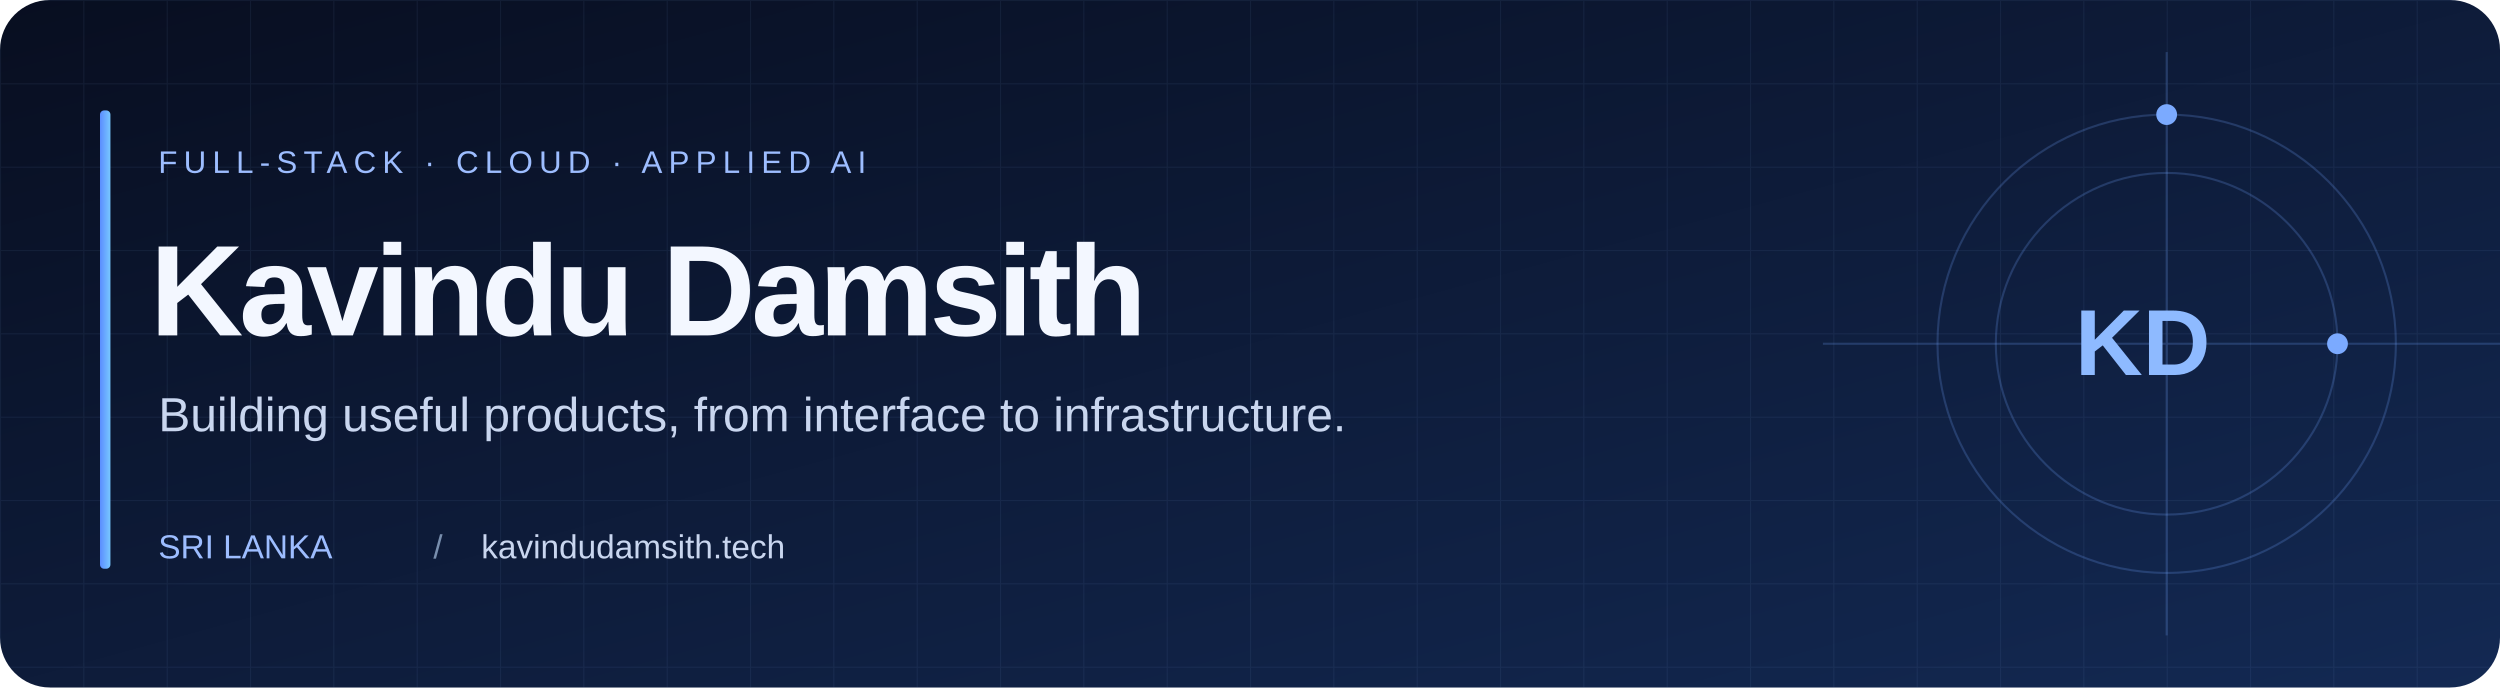
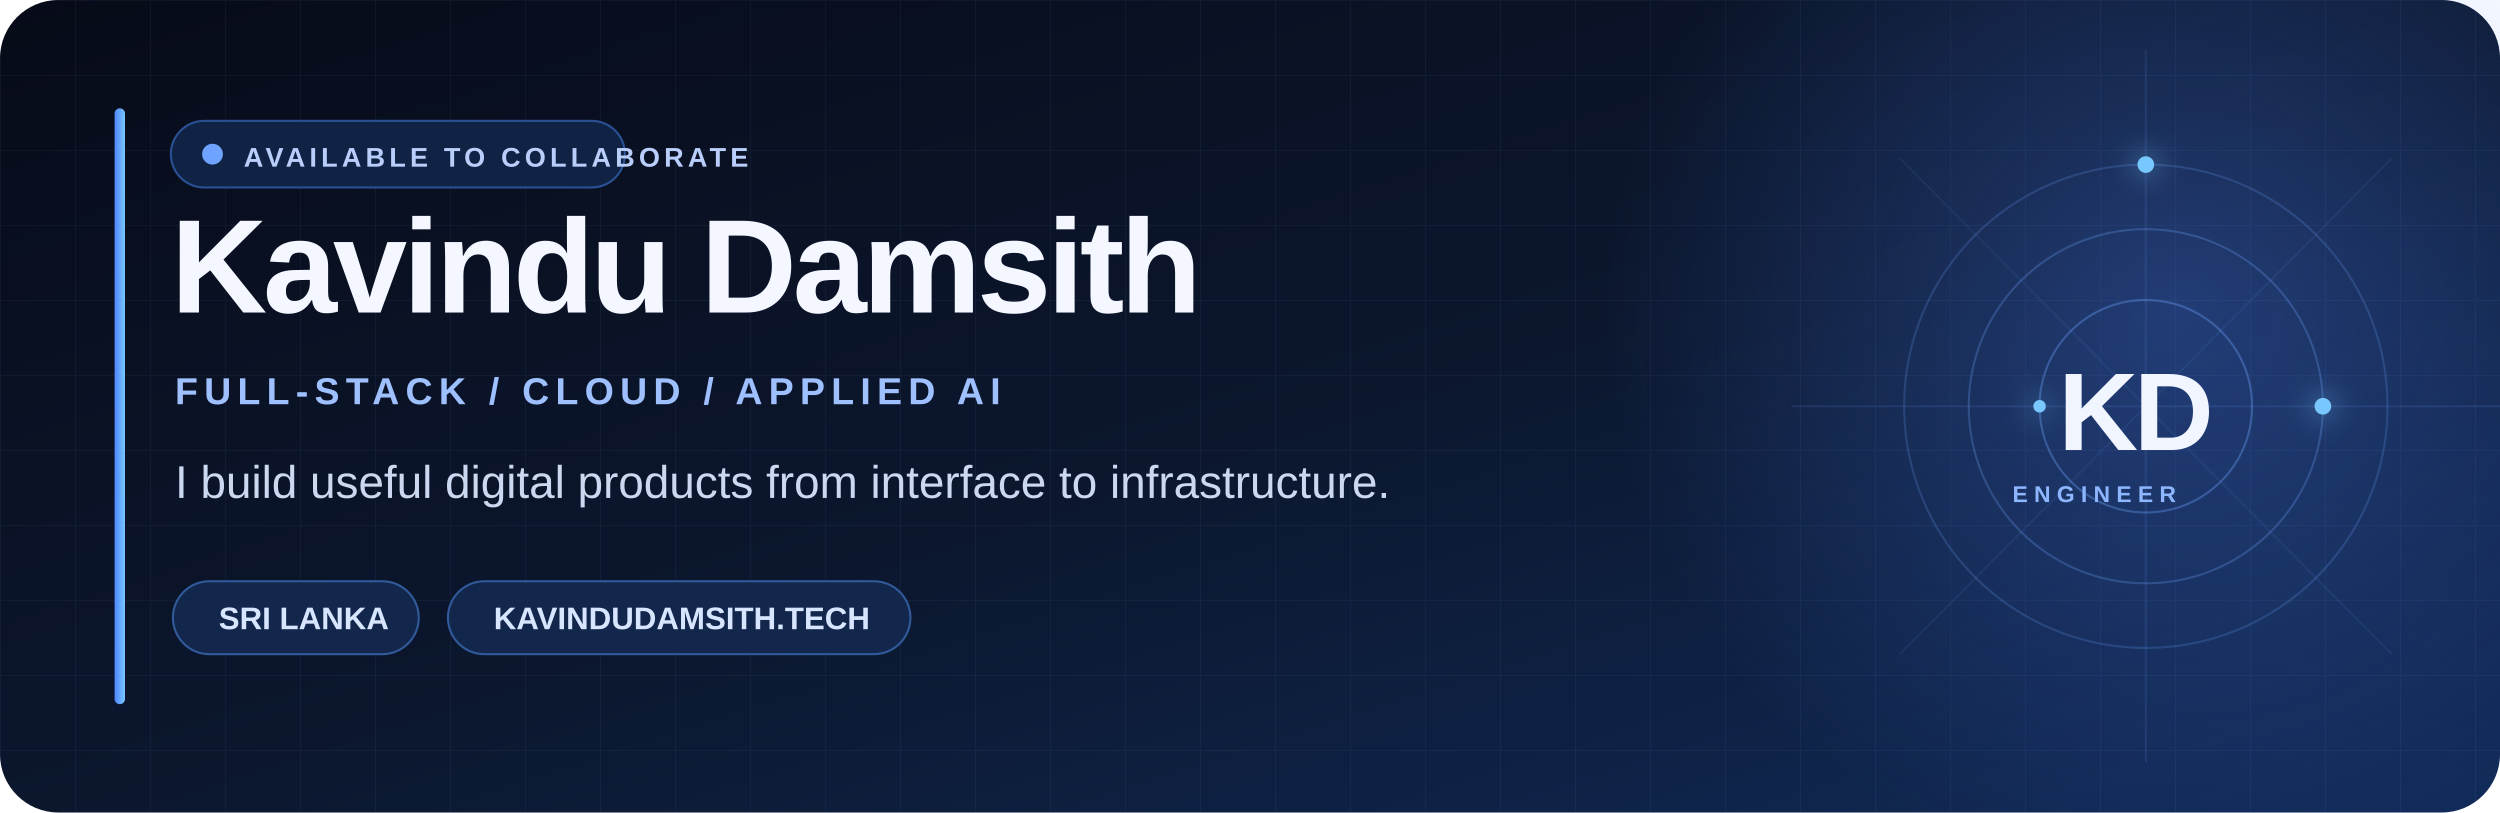
- <svg xmlns="http://www.w3.org/2000/svg" width="1200" height="330" viewBox="0 0 1200 330" role="img" aria-labelledby="title desc">
+ <svg xmlns="http://www.w3.org/2000/svg" width="1200" height="390" viewBox="0 0 1200 390" role="img" aria-labelledby="title desc">
  <defs>
-     <linearGradient id="background" x2="1" y2="1">
-       <stop stop-color="#080e20" />
-       <stop offset="1" stop-color="#132953" />
+     <linearGradient id="bg" x1="0" y1="0" x2="1" y2="1">
+       <stop stop-color="#070B18" />
+       <stop offset="0.55" stop-color="#0C1830" />
+       <stop offset="1" stop-color="#112B59" />
    </linearGradient>
-     <linearGradient id="accent">
-       <stop stop-color="#5b8dff" />
-       <stop offset="1" stop-color="#78c7ff" />
+     <linearGradient id="accent" x1="0" y1="0" x2="1" y2="0">
+       <stop stop-color="#4F86FF" />
+       <stop offset="1" stop-color="#78C7FF" />
    </linearGradient>
-     <pattern id="grid" width="40" height="40" patternUnits="userSpaceOnUse">
-       <path d="M40 0H0V40" fill="none" stroke="#91b9ff" stroke-opacity=".07" />
+     <radialGradient id="glow">
+       <stop stop-color="#4F86FF" stop-opacity=".32" />
+       <stop offset="1" stop-color="#4F86FF" stop-opacity="0" />
+     </radialGradient>
+     <pattern id="grid" width="36" height="36" patternUnits="userSpaceOnUse">
+       <path d="M36 0H0V36" fill="none" stroke="#A8C7FF" stroke-opacity=".055" />
    </pattern>
+     <filter id="softGlow" x="-100%" y="-100%" width="300%" height="300%">
+       <feGaussianBlur stdDeviation="7" result="blur" />
+       <feMerge>
+         <feMergeNode in="blur" />
+         <feMergeNode in="SourceGraphic" />
+       </feMerge>
+     </filter>
  </defs>
-   <rect width="1200" height="330" rx="24" fill="url(#background)" />
-   <rect width="1200" height="330" rx="24" fill="url(#grid)" />
-   <g fill="none" stroke="#73a7ff" stroke-opacity=".22">
-     <circle cx="1040" cy="165" r="110" />
-     <circle cx="1040" cy="165" r="82" />
-     <path d="M875 165h330M1040 25v280" />
+   <rect width="1200" height="390" rx="28" fill="url(#bg)" />
+   <rect width="1200" height="390" rx="28" fill="url(#grid)" />
+   <circle cx="1045" cy="150" r="275" fill="url(#glow)" />
+   <g fill="none" stroke="#72A6FF">
+     <circle cx="1030" cy="195" r="116" stroke-opacity=".2" />
+     <circle cx="1030" cy="195" r="85" stroke-opacity=".26" />
+     <circle cx="1030" cy="195" r="51" stroke-opacity=".34" />
+     <path d="M860 195h340M1030 24v342" stroke-opacity=".12" />
+     <path d="M912 76l236 238M1148 76L912 314" stroke-opacity=".08" />
  </g>
-   <circle cx="1040" cy="55" r="5" fill="#7baaff" />
-   <circle cx="1122" cy="165" r="5" fill="#7baaff" />
-   <rect x="48" y="53" width="5" height="220" rx="2" fill="url(#accent)" />
+   <g fill="#78C7FF" filter="url(#softGlow)">
+     <circle cx="1030" cy="79" r="4" />
+     <circle cx="1115" cy="195" r="4" />
+     <circle cx="979" cy="195" r="3" />
+   </g>
+   <rect x="55" y="52" width="5" height="286" rx="2.5" fill="url(#accent)" />
+   <rect x="82" y="58" width="218" height="32" rx="16" fill="#102344" stroke="#3769BF" stroke-opacity=".7" />
+   <circle cx="102" cy="74" r="5" fill="#6EA4FF" />
  <g font-family="Arial, Helvetica, sans-serif">
-     <text x="76" y="83" fill="#9dbdff" font-size="15" letter-spacing="3">FULL-STACK · CLOUD · APPLIED AI</text>
-     <text x="72" y="161" fill="#f3f7ff" font-size="62" font-weight="700" letter-spacing="-2">Kavindu Damsith</text>
-     <text x="76" y="207" fill="#c9d6ef" font-size="23">Building useful products, from interface to infrastructure.</text>
-     <text x="76" y="268" fill="#9dbdff" font-size="16">SRI LANKA</text>
-     <text x="208" y="268" fill="#788ead" font-size="16">/</text>
-     <text x="231" y="268" fill="#c9d6ef" font-size="16">kavindudamsith.tech</text>
-     <text x="996" y="180" fill="#8ebaff" font-size="45" font-weight="700">KD</text>
+     <text x="117" y="80" fill="#B9CEFA" font-size="13" font-weight="700" letter-spacing="2">AVAILABLE TO COLLABORATE</text>
+     <text x="82" y="150" fill="#F4F7FF" font-size="64" font-weight="700" letter-spacing="-2">Kavindu Damsith</text>
+     <text x="84" y="194" fill="#9FC0FF" font-size="18" font-weight="700" letter-spacing="3">FULL-STACK  /  CLOUD  /  APPLIED AI</text>
+     <text x="84" y="239" fill="#CBD8F0" font-size="22">I build useful digital products from interface to infrastructure.</text>
+     <g font-size="15" font-weight="700">
+       <rect x="83" y="279" width="118" height="35" rx="17.5" fill="#12274B" stroke="#315A9B" />
+       <text x="105" y="302" fill="#D8E5FF">SRI LANKA</text>
+       <rect x="215" y="279" width="222" height="35" rx="17.5" fill="#12274B" stroke="#315A9B" />
+       <text x="237" y="302" fill="#D8E5FF">KAVINDUDAMSITH.TECH</text>
+     </g>
+     <text x="988" y="216" fill="#F0F5FF" font-size="53" font-weight="700" letter-spacing="-2">KD</text>
+     <text x="966" y="241" fill="#8EB6FF" font-size="11" font-weight="700" letter-spacing="3">ENGINEER</text>
  </g>
</svg>
